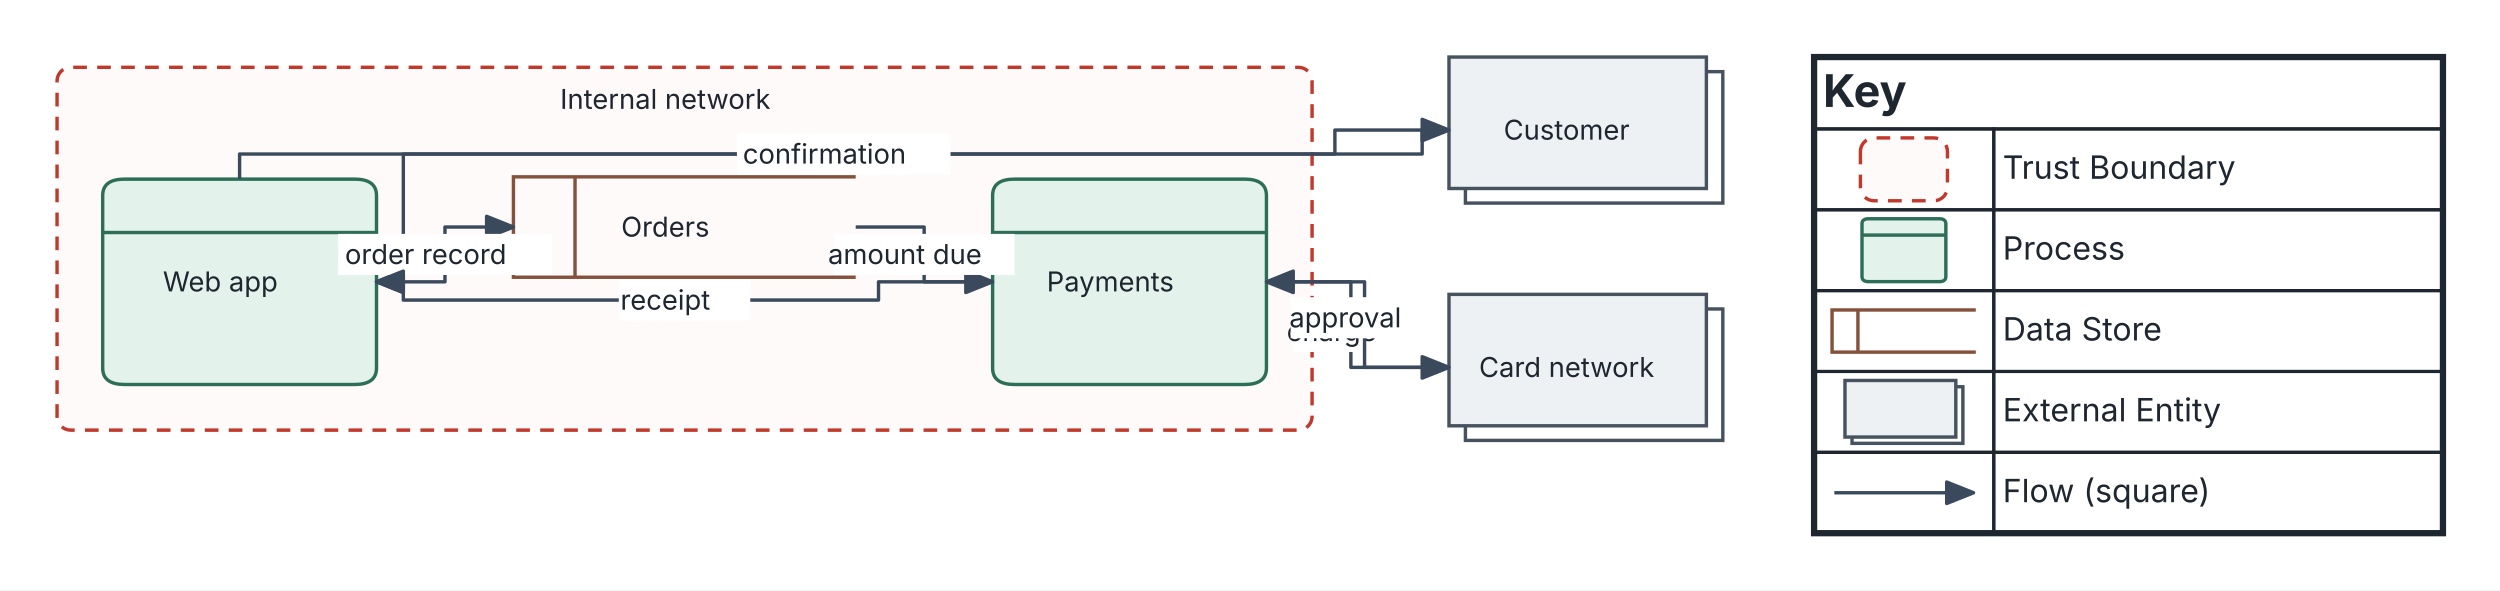
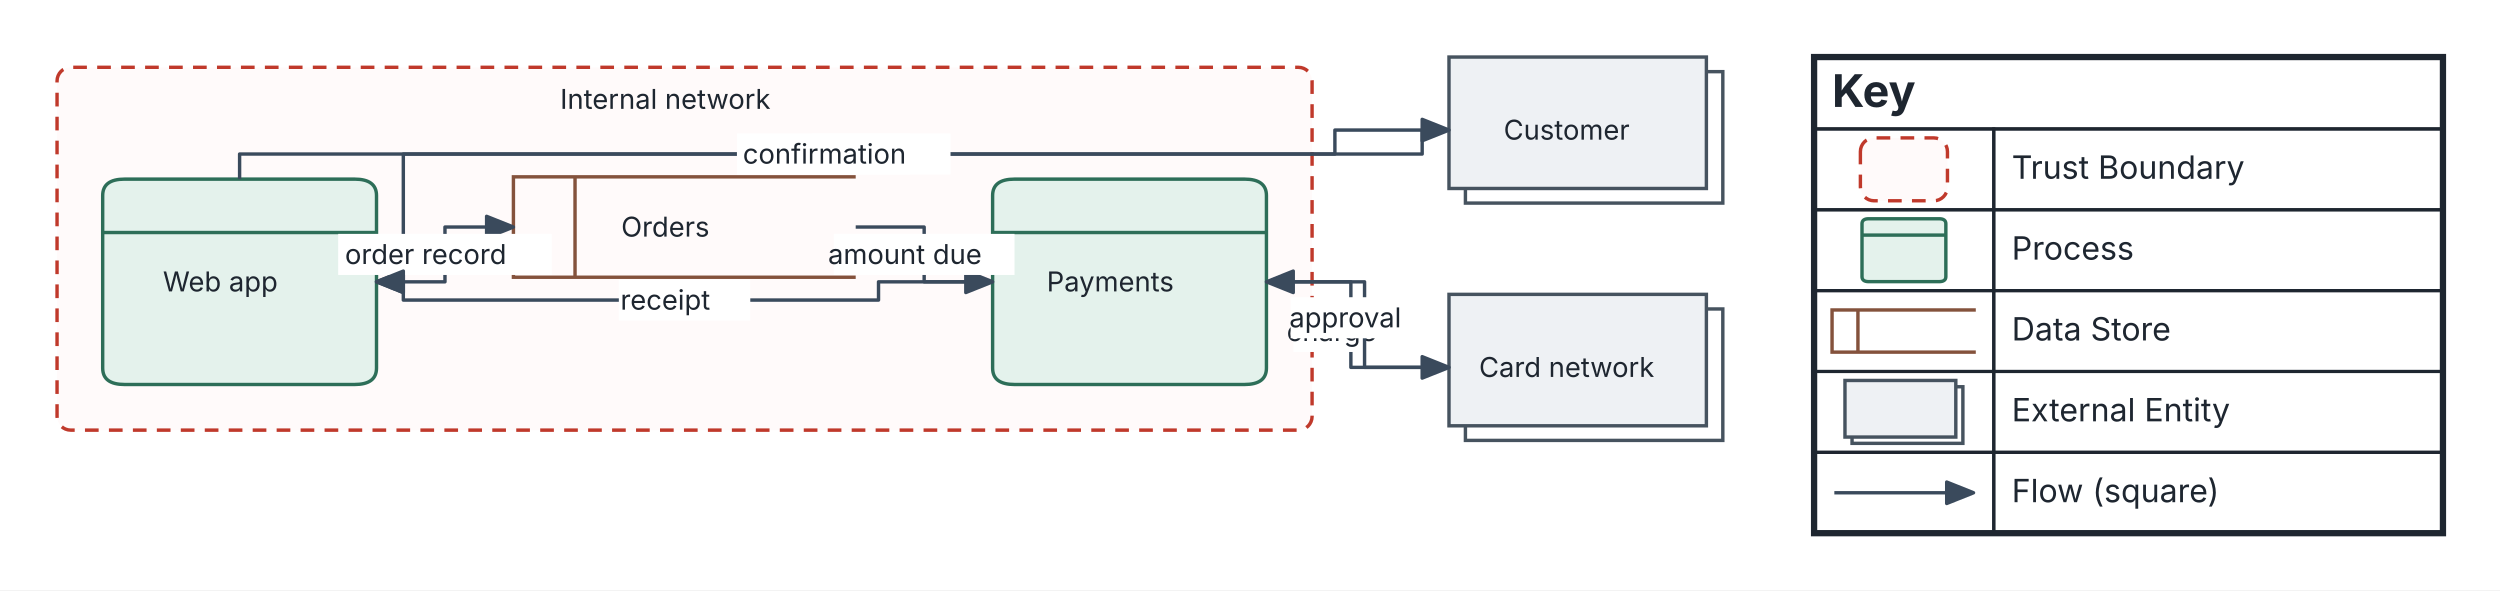
<svg xmlns="http://www.w3.org/2000/svg" version="1.1" width="1095.591" height="258.661" viewBox="15 15 1095.591 258.661">
  <rect x="15" y="15" width="1095.591" height="258.661" fill="#ffffff" />
  <g id="s3">
    <path d="M40 50.5 C40 47.186 42.686 44.5 46 44.5 L584 44.5 C587.314 44.5 590 47.186 590 50.5 L590 197.5 C590 200.814 587.314 203.5 584 203.5 L46 203.5 C42.686 203.5 40 200.814 40 197.5 Z" fill="#fffafa" stroke="#c0392b" stroke-width="1.5" stroke-dasharray="6 4.5" />
    <text text-anchor="middle" font-family="Inter, sans-serif" font-size="12" fill="#1e2630" xml:space="preserve">
      <tspan x="315" y="62.7">Internal network</tspan>
    </text>
  </g>
  <g id="s9">
    <path d="M69.6 93.5 L170.4 93.5 C176.8 93.5 180 95.9 180 100.7 L180 176.3 C180 181.1 176.8 183.5 170.4 183.5 L69.6 183.5 C63.2 183.5 60 181.1 60 176.3 L60 100.7 C60 95.9 63.2 93.5 69.6 93.5 Z" fill="#e4f2ec" stroke="#2d6e58" stroke-width="1.5" />
    <path d="M60 116.9 L180 116.9" fill="none" stroke="#2d6e58" stroke-width="1.5" />
    <text text-anchor="middle" font-family="Inter, sans-serif" font-size="12" fill="#1e2630" xml:space="preserve">
      <tspan x="120" y="142.7">Web app</tspan>
    </text>
  </g>
  <g id="s11">
    <path d="M459.6 93.5 L560.4 93.5 C566.8 93.5 570 95.9 570 100.7 L570 176.3 C570 181.1 566.8 183.5 560.4 183.5 L459.6 183.5 C453.2 183.5 450 181.1 450 176.3 L450 100.7 C450 95.9 453.2 93.5 459.6 93.5 Z" fill="#e4f2ec" stroke="#2d6e58" stroke-width="1.5" />
    <path d="M450 116.9 L570 116.9" fill="none" stroke="#2d6e58" stroke-width="1.5" />
    <text text-anchor="middle" font-family="Inter, sans-serif" font-size="12" fill="#1e2630" xml:space="preserve">
      <tspan x="510" y="142.7">Payments</tspan>
    </text>
  </g>
  <g id="s13">
    <path d="M390 92.5 L240 92.5 L240 136.5 L390 136.5 M267 92.5 L267 136.5" fill="none" stroke="#84523c" stroke-width="1.5" />
    <text text-anchor="middle" font-family="Inter, sans-serif" font-size="12" fill="#1e2630" xml:space="preserve">
      <tspan x="315" y="118.7">Orders</tspan>
    </text>
  </g>
  <g id="s5">
    <path d="M650 40 L762.8 40 L762.8 97.6 L650 97.6 Z" fill="#eef1f4" stroke="#46535f" stroke-width="1.5" />
    <path d="M762.8 46.4 L770 46.4 L770 104 L657.2 104 L657.2 97.6" fill="none" stroke="#46535f" stroke-width="1.5" />
    <text text-anchor="middle" font-family="Inter, sans-serif" font-size="12" fill="#1e2630" xml:space="preserve">
      <tspan x="710" y="76.2">Customer</tspan>
    </text>
  </g>
  <g id="s7">
    <path d="M650 144 L762.8 144 L762.8 201.6 L650 201.6 Z" fill="#eef1f4" stroke="#46535f" stroke-width="1.5" />
    <path d="M762.8 150.4 L770 150.4 L770 208 L657.2 208 L657.2 201.6" fill="none" stroke="#46535f" stroke-width="1.5" />
    <text text-anchor="middle" font-family="Inter, sans-serif" font-size="12" fill="#1e2630" xml:space="preserve">
      <tspan x="710" y="180.2">Card network</tspan>
    </text>
  </g>
  <g id="key28">
    <path d="M810 40 L1085.591 40 L1085.591 248.661 L810 248.661 Z" fill="none" stroke="none" />
  </g>
  <g id="key28_border">
    <path d="M810 40 L1085.591 40 L1085.591 248.661 L810 248.661 Z" fill="#ffffff" stroke="#1e2630" stroke-width="2.756" />
  </g>
  <g id="key28_cell0">
    <path d="M810 40 L1085.591 40 L1085.591 71.496 L810 71.496 Z" fill="none" stroke="#1e2630" stroke-width="1.378" />
  </g>
  <g id="key28_text0">
    <path d="M813.937 40 L1081.654 40 L1081.654 69.921 L813.937 69.921 Z" fill="none" stroke="none" />
    <text text-anchor="start" font-family="Inter, sans-serif" font-size="19.685" font-weight="bold" fill="#1e2630" xml:space="preserve">
-       <tspan x="813.937" y="61.85">Key</tspan>
+       <tspan x="817.874" y="61.85">Key</tspan>
    </text>
  </g>
  <g id="key28_cell1">
    <path d="M810 71.496 L888.74 71.496 L888.74 106.929 L810 106.929 Z" fill="none" stroke="#1e2630" stroke-width="1.378" />
  </g>
  <g id="key28_text1">
    <path d="M813.937 71.496 L884.803 71.496 L884.803 105.354 L813.937 105.354 Z" fill="none" stroke="none" />
  </g>
  <g id="key28_cell2">
    <path d="M888.74 71.496 L1085.591 71.496 L1085.591 106.929 L888.74 106.929 Z" fill="none" stroke="#1e2630" stroke-width="1.378" />
  </g>
  <g id="key28_text2">
    <path d="M892.677 71.496 L1081.654 71.496 L1081.654 105.354 L892.677 105.354 Z" fill="none" stroke="none" />
    <text text-anchor="start" font-family="Inter, sans-serif" font-size="14.061" fill="#1e2630" xml:space="preserve">
-       <tspan x="892.677" y="93.346">Trust Boundary</tspan>
+       <tspan x="896.614" y="93.346">Trust Boundary</tspan>
    </text>
  </g>
  <g id="key28_cell3">
    <path d="M810 106.929 L888.74 106.929 L888.74 142.362 L810 142.362 Z" fill="none" stroke="#1e2630" stroke-width="1.378" />
  </g>
  <g id="key28_text3">
    <path d="M813.937 106.929 L884.803 106.929 L884.803 140.787 L813.937 140.787 Z" fill="none" stroke="none" />
  </g>
  <g id="key28_cell4">
    <path d="M888.74 106.929 L1085.591 106.929 L1085.591 142.362 L888.74 142.362 Z" fill="none" stroke="#1e2630" stroke-width="1.378" />
  </g>
  <g id="key28_text4">
    <path d="M892.677 106.929 L1081.654 106.929 L1081.654 140.787 L892.677 140.787 Z" fill="none" stroke="none" />
    <text text-anchor="start" font-family="Inter, sans-serif" font-size="14.061" fill="#1e2630" xml:space="preserve">
-       <tspan x="892.677" y="128.78">Process</tspan>
+       <tspan x="896.614" y="128.78">Process</tspan>
    </text>
  </g>
  <g id="key28_cell5">
    <path d="M810 142.362 L888.74 142.362 L888.74 177.795 L810 177.795 Z" fill="none" stroke="#1e2630" stroke-width="1.378" />
  </g>
  <g id="key28_text5">
    <path d="M813.937 142.362 L884.803 142.362 L884.803 176.22 L813.937 176.22 Z" fill="none" stroke="none" />
  </g>
  <g id="key28_cell6">
    <path d="M888.74 142.362 L1085.591 142.362 L1085.591 177.795 L888.74 177.795 Z" fill="none" stroke="#1e2630" stroke-width="1.378" />
  </g>
  <g id="key28_text6">
    <path d="M892.677 142.362 L1081.654 142.362 L1081.654 176.22 L892.677 176.22 Z" fill="none" stroke="none" />
    <text text-anchor="start" font-family="Inter, sans-serif" font-size="14.061" fill="#1e2630" xml:space="preserve">
-       <tspan x="892.677" y="164.213">Data Store</tspan>
+       <tspan x="896.614" y="164.213">Data Store</tspan>
    </text>
  </g>
  <g id="key28_cell7">
    <path d="M810 177.795 L888.74 177.795 L888.74 213.228 L810 213.228 Z" fill="none" stroke="#1e2630" stroke-width="1.378" />
  </g>
  <g id="key28_text7">
    <path d="M813.937 177.795 L884.803 177.795 L884.803 211.654 L813.937 211.654 Z" fill="none" stroke="none" />
  </g>
  <g id="key28_cell8">
    <path d="M888.74 177.795 L1085.591 177.795 L1085.591 213.228 L888.74 213.228 Z" fill="none" stroke="#1e2630" stroke-width="1.378" />
  </g>
  <g id="key28_text8">
    <path d="M892.677 177.795 L1081.654 177.795 L1081.654 211.654 L892.677 211.654 Z" fill="none" stroke="none" />
    <text text-anchor="start" font-family="Inter, sans-serif" font-size="14.061" fill="#1e2630" xml:space="preserve">
-       <tspan x="892.677" y="199.646">External Entity</tspan>
+       <tspan x="896.614" y="199.646">External Entity</tspan>
    </text>
  </g>
  <g id="key28_cell9">
    <path d="M810 213.228 L888.74 213.228 L888.74 248.661 L810 248.661 Z" fill="none" stroke="#1e2630" stroke-width="1.378" />
  </g>
  <g id="key28_text9">
    <path d="M813.937 213.228 L884.803 213.228 L884.803 247.087 L813.937 247.087 Z" fill="none" stroke="none" />
  </g>
  <g id="key28_cell10">
    <path d="M888.74 213.228 L1085.591 213.228 L1085.591 248.661 L888.74 248.661 Z" fill="none" stroke="#1e2630" stroke-width="1.378" />
  </g>
  <g id="key28_text10">
    <path d="M892.677 213.228 L1081.654 213.228 L1081.654 247.087 L892.677 247.087 Z" fill="none" stroke="none" />
    <text text-anchor="start" font-family="Inter, sans-serif" font-size="14.061" fill="#1e2630" xml:space="preserve">
-       <tspan x="892.677" y="235.079">Flow (square)</tspan>
+       <tspan x="896.614" y="235.079">Flow (square)</tspan>
    </text>
  </g>
  <g id="key28_s0">
    <path d="M830.291 81.433 C830.291 78.119 832.977 75.433 836.291 75.433 L862.449 75.433 C865.763 75.433 868.449 78.119 868.449 81.433 L868.449 96.992 C868.449 100.306 865.763 102.992 862.449 102.992 L836.291 102.992 C832.977 102.992 830.291 100.306 830.291 96.992 Z" fill="#fffafa" stroke="#c0392b" stroke-width="1.5" stroke-dasharray="6 4.5" />
  </g>
  <g id="key28_s1">
    <path d="M833.937 110.866 L864.803 110.866 C866.763 110.866 867.743 111.601 867.743 113.071 L867.743 136.22 C867.743 137.69 866.763 138.425 864.803 138.425 L833.937 138.425 C831.977 138.425 830.997 137.69 830.997 136.22 L830.997 113.071 C830.997 111.601 831.977 110.866 833.937 110.866 Z" fill="#e4f2ec" stroke="#2d6e58" stroke-width="1.5" />
    <path d="M830.997 118.031 L867.743 118.031" fill="none" stroke="#2d6e58" stroke-width="1.5" />
  </g>
  <g id="key28_s2">
    <path d="M880.866 150.84 L817.874 150.84 L817.874 169.318 L880.866 169.318 M829.213 150.84 L829.213 169.318" fill="none" stroke="#84523c" stroke-width="1.5" />
  </g>
  <g id="key28_s3">
    <path d="M823.533 181.732 L872.106 181.732 L872.106 206.535 L823.533 206.535 Z" fill="#eef1f4" stroke="#46535f" stroke-width="1.5" />
    <path d="M872.106 184.488 L875.207 184.488 L875.207 209.291 L826.634 209.291 L826.634 206.535" fill="none" stroke="#46535f" stroke-width="1.5" />
  </g>
  <g id="key28_s4a">
    <path d="M817.874 230.445 L818.874 230.445 L818.874 231.445 L817.874 231.445 Z" fill="none" stroke="none" />
  </g>
  <g id="key28_s4b">
    <path d="M879.866 230.445 L880.866 230.445 L880.866 231.445 L879.866 231.445 Z" fill="none" stroke="none" />
  </g>
  <g id="c15">
    <path d="M650 72 L600 72 L600 82.5 L191.75 82.5 L191.75 138.5 L191.75 138.5" fill="none" stroke="#3a4a5c" stroke-width="1.5" stroke-linejoin="round" />
    <path d="M180 138.5 L191.75 133.8 L191.75 143.2 Z" fill="#3a4a5c" stroke="#3a4a5c" stroke-width="1.5" stroke-linejoin="round" />
    <rect x="370.65" y="73.5" width="43.2" height="18" fill="#ffffff" />
    <text text-anchor="middle" font-family="Inter, sans-serif" font-size="12" fill="#1e2630" xml:space="preserve">
      <tspan x="392.25" y="86.7">order</tspan>
    </text>
  </g>
  <g id="c17">
    <path d="M180 138.5 L210 138.5 L210 114.5 L228.25 114.5" fill="none" stroke="#3a4a5c" stroke-width="1.5" stroke-linejoin="round" />
    <path d="M240 114.5 L228.25 119.2 L228.25 109.8 Z" fill="#3a4a5c" stroke="#3a4a5c" stroke-width="1.5" stroke-linejoin="round" />
    <rect x="163.2" y="117.5" width="93.6" height="18" fill="#ffffff" />
    <text text-anchor="middle" font-family="Inter, sans-serif" font-size="12" fill="#1e2630" xml:space="preserve">
      <tspan x="210" y="130.7">order record</tspan>
    </text>
  </g>
  <g id="c19">
    <path d="M390 114.5 L420 114.5 L420 138.5 L438.25 138.5" fill="none" stroke="#3a4a5c" stroke-width="1.5" stroke-linejoin="round" />
    <path d="M450 138.5 L438.25 143.2 L438.25 133.8 Z" fill="#3a4a5c" stroke="#3a4a5c" stroke-width="1.5" stroke-linejoin="round" />
    <rect x="380.4" y="117.5" width="79.2" height="18" fill="#ffffff" />
    <text text-anchor="middle" font-family="Inter, sans-serif" font-size="12" fill="#1e2630" xml:space="preserve">
      <tspan x="420" y="130.7">amount due</tspan>
    </text>
  </g>
  <g id="c21">
    <path d="M570 138.5 L607 138.5 L607 176 L638.25 176" fill="none" stroke="#3a4a5c" stroke-width="1.5" stroke-linejoin="round" />
    <path d="M650 176 L638.25 180.7 L638.25 171.3 Z" fill="#3a4a5c" stroke="#3a4a5c" stroke-width="1.5" stroke-linejoin="round" />
    <rect x="581.8" y="151.25" width="50.4" height="18" fill="#ffffff" />
    <text text-anchor="middle" font-family="Inter, sans-serif" font-size="12" fill="#1e2630" xml:space="preserve">
      <tspan x="607" y="164.45">charge</tspan>
    </text>
  </g>
  <g id="c23">
    <path d="M650 176 L613 176 L613 138.5 L581.75 138.5" fill="none" stroke="#3a4a5c" stroke-width="1.5" stroke-linejoin="round" />
    <path d="M570 138.5 L581.75 133.8 L581.75 143.2 Z" fill="#3a4a5c" stroke="#3a4a5c" stroke-width="1.5" stroke-linejoin="round" />
    <rect x="580.6" y="145.25" width="64.8" height="18" fill="#ffffff" />
    <text text-anchor="middle" font-family="Inter, sans-serif" font-size="12" fill="#1e2630" xml:space="preserve">
      <tspan x="613" y="158.45">approval</tspan>
    </text>
  </g>
  <g id="c25">
    <path d="M450 138.5 L400 138.5 L400 146.5 L191.75 146.5 L191.75 138.5 L191.75 138.5" fill="none" stroke="#3a4a5c" stroke-width="1.5" stroke-linejoin="round" />
    <path d="M180 138.5 L191.75 133.8 L191.75 143.2 Z" fill="#3a4a5c" stroke="#3a4a5c" stroke-width="1.5" stroke-linejoin="round" />
    <rect x="286.2" y="137.5" width="57.6" height="18" fill="#ffffff" />
    <text text-anchor="middle" font-family="Inter, sans-serif" font-size="12" fill="#1e2630" xml:space="preserve">
      <tspan x="315" y="150.7">receipt</tspan>
    </text>
  </g>
  <g id="c27">
    <path d="M120 93.5 L120 82.5 L638.25 82.5 L638.25 72 L638.25 72" fill="none" stroke="#3a4a5c" stroke-width="1.5" stroke-linejoin="round" />
    <path d="M650 72 L638.25 76.7 L638.25 67.3 Z" fill="#3a4a5c" stroke="#3a4a5c" stroke-width="1.5" stroke-linejoin="round" />
    <rect x="337.95" y="73.5" width="93.6" height="18" fill="#ffffff" />
    <text text-anchor="middle" font-family="Inter, sans-serif" font-size="12" fill="#1e2630" xml:space="preserve">
      <tspan x="384.75" y="86.7">confirmation</tspan>
    </text>
  </g>
  <g id="key28_s4c">
    <path d="M818.874 230.945 L868.116 230.945" fill="none" stroke="#3a4a5c" stroke-width="1.5" stroke-linejoin="round" />
    <path d="M879.866 230.945 L868.116 235.645 L868.116 226.245 Z" fill="#3a4a5c" stroke="#3a4a5c" stroke-width="1.5" stroke-linejoin="round" />
  </g>
</svg>
